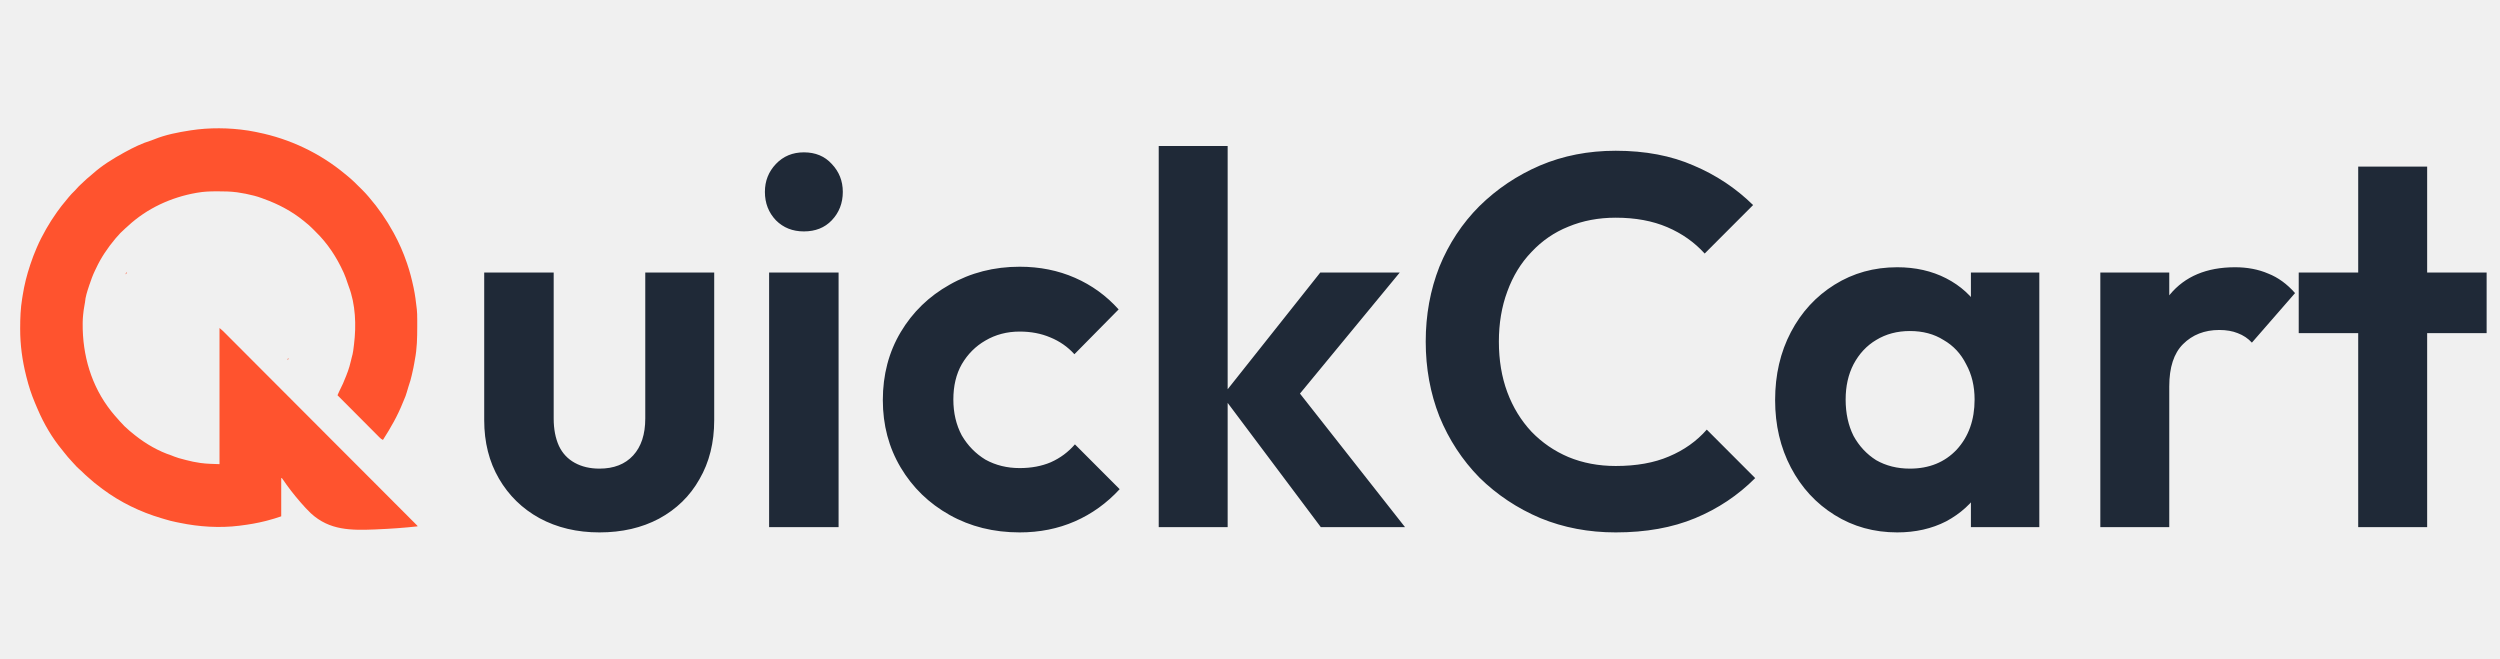
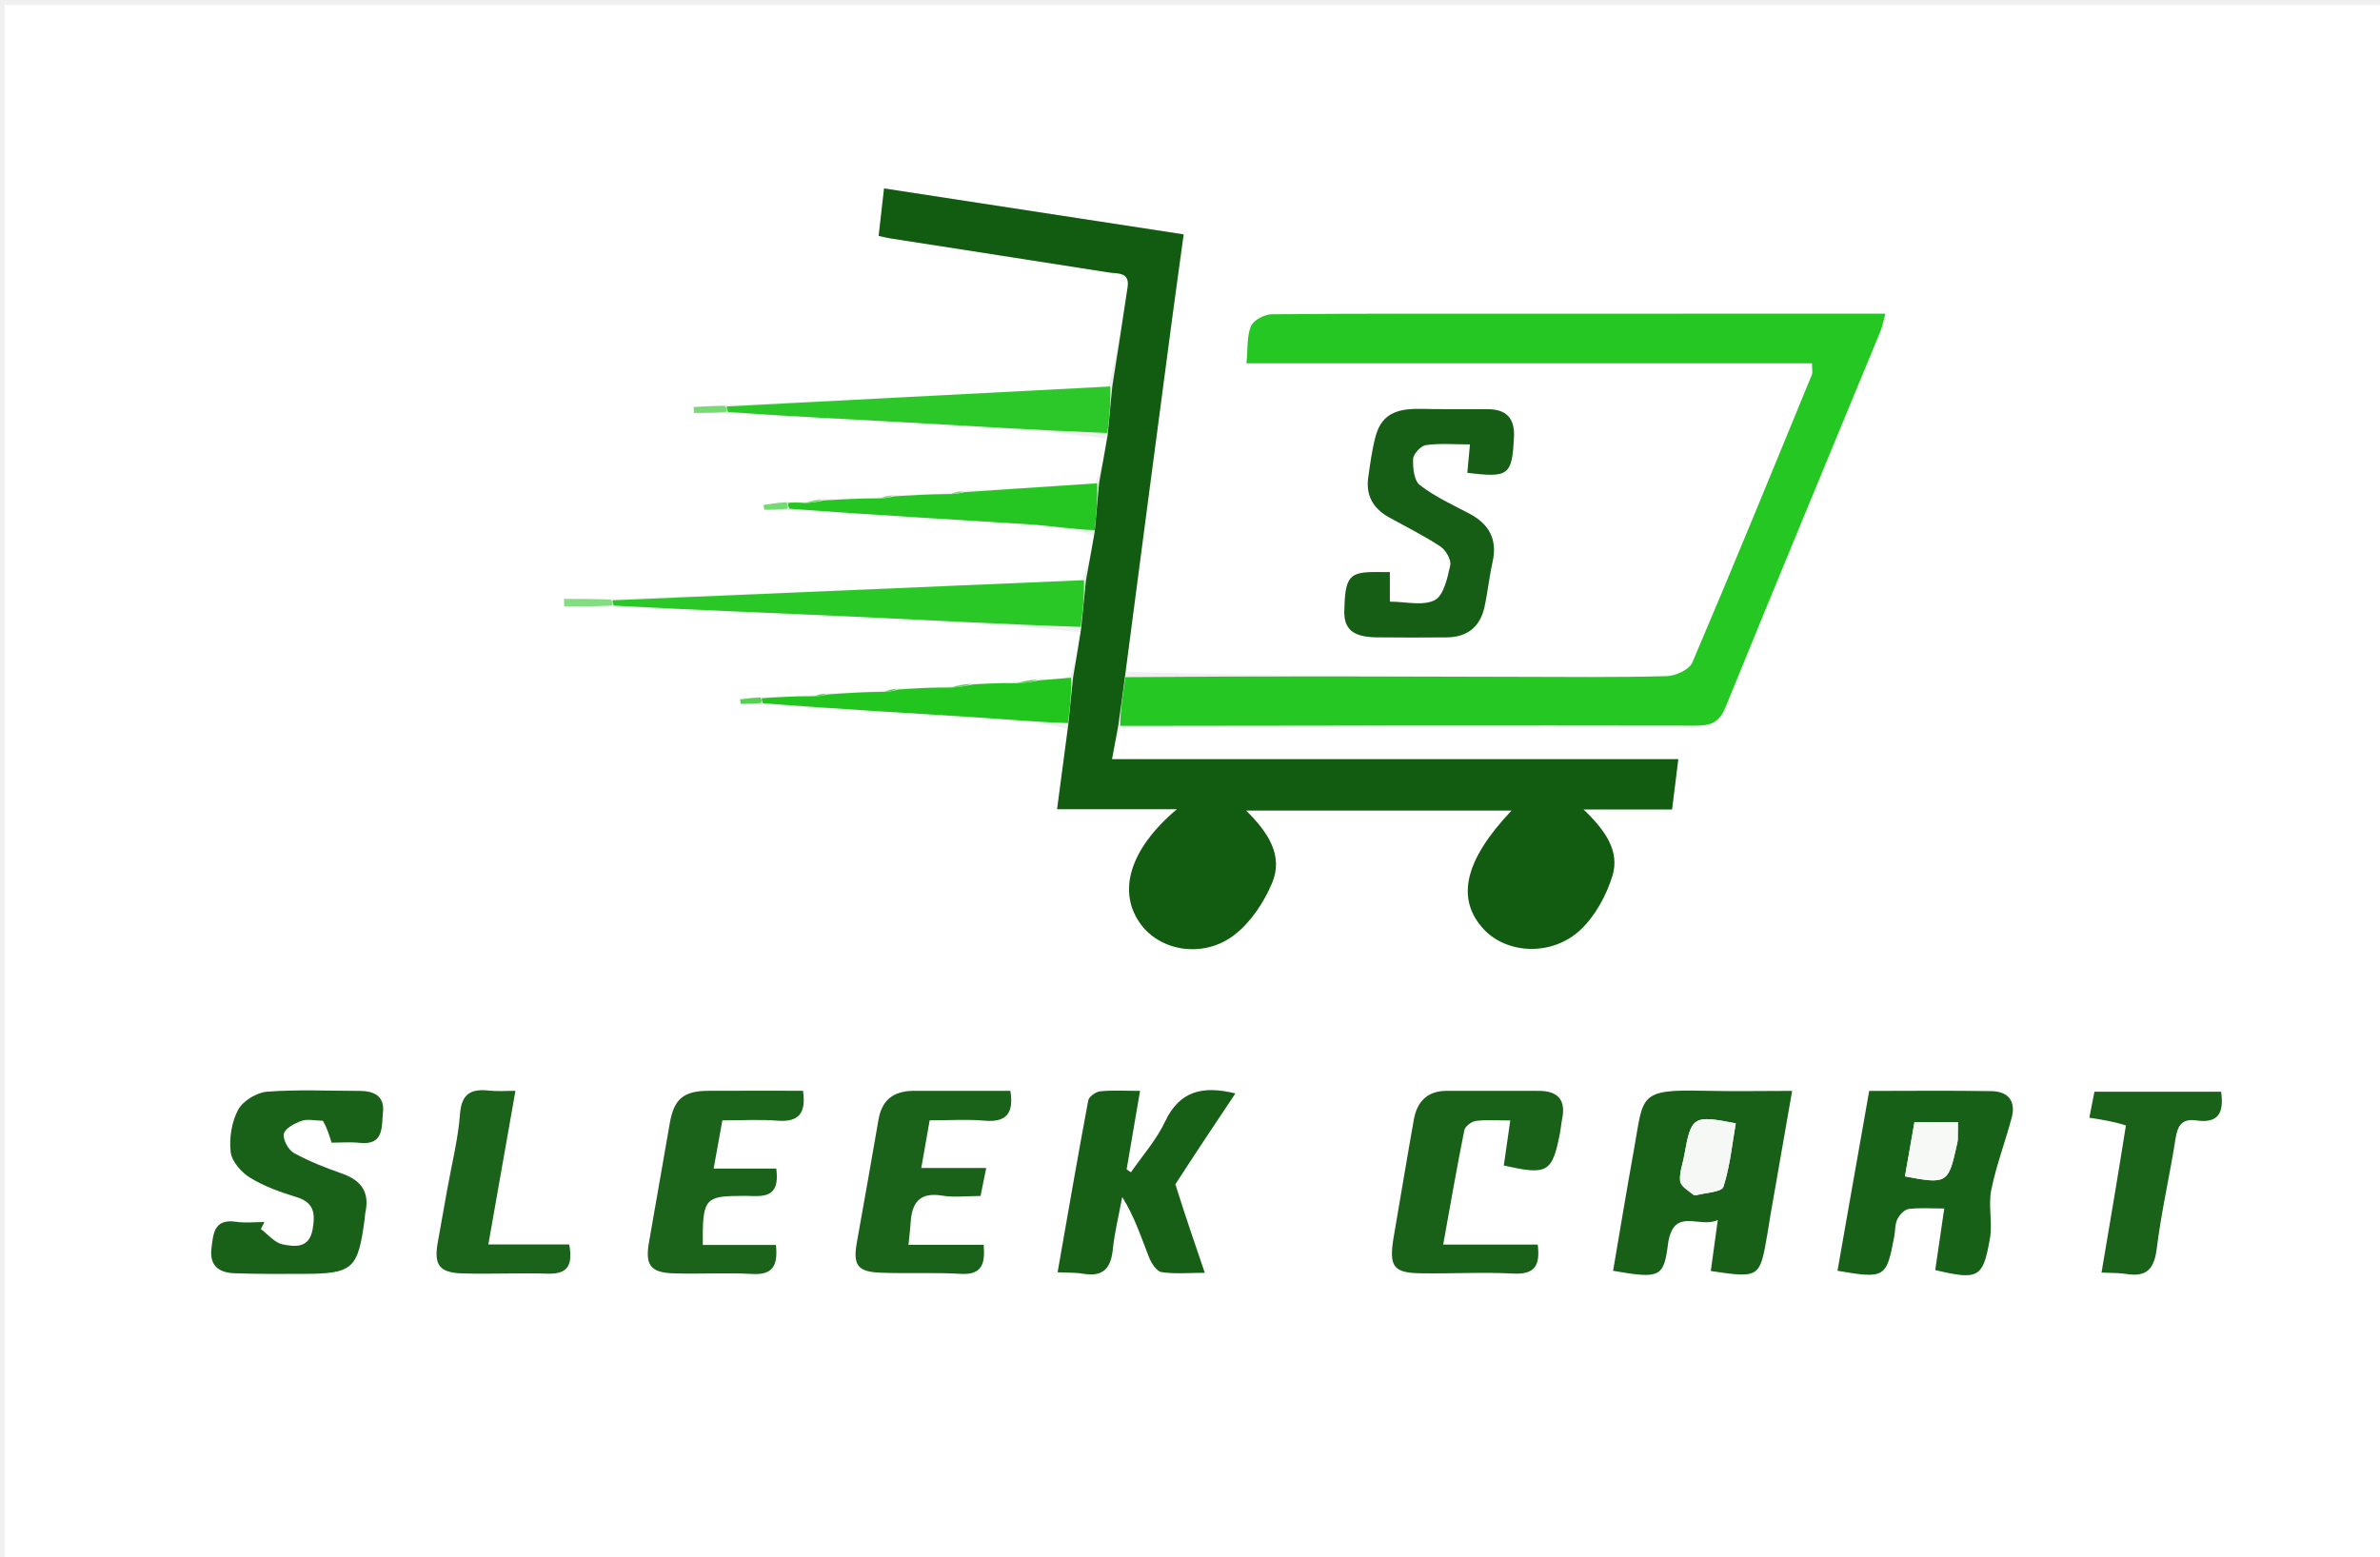
- <svg xmlns="http://www.w3.org/2000/svg" width="129" height="34" viewBox="0 0 129 34" fill="none">
-   <path d="M30.933 27.472C29.774 27.472 28.742 27.227 27.837 26.737C26.95 26.248 26.253 25.568 25.746 24.697C25.239 23.827 24.985 22.821 24.985 21.678V14.062H28.57V21.597C28.57 22.141 28.661 22.612 28.842 23.011C29.023 23.392 29.294 23.682 29.656 23.881C30.019 24.081 30.444 24.181 30.933 24.181C31.675 24.181 32.255 23.954 32.671 23.501C33.087 23.047 33.296 22.413 33.296 21.597V14.062H36.853V21.678C36.853 22.839 36.6 23.854 36.093 24.725C35.604 25.595 34.907 26.275 34.002 26.765C33.115 27.236 32.092 27.472 30.933 27.472ZM39.686 27.2V14.062H43.271V27.2H39.686ZM41.479 11.941C40.9 11.941 40.42 11.75 40.039 11.369C39.659 10.97 39.469 10.481 39.469 9.901C39.469 9.338 39.659 8.858 40.039 8.459C40.42 8.06 40.9 7.861 41.479 7.861C42.076 7.861 42.556 8.06 42.918 8.459C43.298 8.858 43.489 9.338 43.489 9.901C43.489 10.481 43.298 10.97 42.918 11.369C42.556 11.75 42.076 11.941 41.479 11.941ZM52.615 27.472C51.275 27.472 50.071 27.173 49.003 26.574C47.935 25.976 47.093 25.16 46.477 24.126C45.862 23.093 45.554 21.932 45.554 20.645C45.554 19.339 45.862 18.169 46.477 17.136C47.093 16.102 47.935 15.286 49.003 14.688C50.089 14.071 51.293 13.763 52.615 13.763C53.647 13.763 54.597 13.953 55.466 14.334C56.336 14.715 57.087 15.259 57.721 15.966L55.439 18.278C55.095 17.897 54.679 17.607 54.19 17.408C53.719 17.208 53.194 17.109 52.615 17.109C51.963 17.109 51.375 17.263 50.85 17.571C50.343 17.861 49.935 18.269 49.627 18.795C49.338 19.303 49.193 19.91 49.193 20.617C49.193 21.306 49.338 21.923 49.627 22.467C49.935 22.993 50.343 23.41 50.85 23.718C51.375 24.008 51.963 24.153 52.615 24.153C53.212 24.153 53.746 24.054 54.217 23.854C54.706 23.637 55.122 23.328 55.466 22.929L57.775 25.241C57.105 25.967 56.336 26.52 55.466 26.901C54.597 27.281 53.647 27.472 52.615 27.472ZM68.154 27.2L63.076 20.427L68.127 14.062H72.228L66.308 21.243L66.443 19.502L72.499 27.2H68.154ZM59.79 27.2V7.534H63.347V27.2H59.79ZM83.371 27.472C81.977 27.472 80.683 27.227 79.488 26.737C78.293 26.23 77.243 25.532 76.338 24.643C75.45 23.736 74.762 22.685 74.273 21.488C73.803 20.291 73.567 19.003 73.567 17.625C73.567 16.247 73.803 14.96 74.273 13.763C74.762 12.566 75.45 11.524 76.338 10.635C77.243 9.746 78.284 9.048 79.461 8.541C80.656 8.033 81.959 7.779 83.371 7.779C84.892 7.779 86.232 8.033 87.391 8.541C88.549 9.03 89.572 9.71 90.46 10.581L87.961 13.083C87.436 12.503 86.793 12.049 86.033 11.723C85.272 11.397 84.385 11.233 83.371 11.233C82.484 11.233 81.669 11.387 80.927 11.696C80.203 11.986 79.569 12.421 79.026 13.001C78.483 13.563 78.067 14.243 77.777 15.041C77.487 15.821 77.342 16.682 77.342 17.625C77.342 18.586 77.487 19.457 77.777 20.237C78.067 21.016 78.483 21.696 79.026 22.277C79.569 22.839 80.203 23.274 80.927 23.582C81.669 23.89 82.484 24.045 83.371 24.045C84.44 24.045 85.354 23.881 86.114 23.555C86.893 23.229 87.545 22.766 88.07 22.168L90.568 24.67C89.681 25.559 88.649 26.248 87.472 26.737C86.295 27.227 84.928 27.472 83.371 27.472ZM97.897 27.472C96.702 27.472 95.625 27.173 94.665 26.574C93.705 25.976 92.954 25.16 92.411 24.126C91.868 23.093 91.596 21.932 91.596 20.645C91.596 19.339 91.868 18.169 92.411 17.136C92.954 16.102 93.705 15.286 94.665 14.688C95.625 14.089 96.702 13.79 97.897 13.79C98.838 13.79 99.68 13.981 100.422 14.361C101.165 14.742 101.753 15.277 102.188 15.966C102.64 16.637 102.885 17.399 102.921 18.251V22.984C102.885 23.854 102.64 24.625 102.188 25.296C101.753 25.967 101.165 26.502 100.422 26.901C99.68 27.281 98.838 27.472 97.897 27.472ZM98.549 24.181C99.544 24.181 100.35 23.854 100.966 23.201C101.581 22.53 101.889 21.669 101.889 20.617C101.889 19.928 101.744 19.321 101.454 18.795C101.183 18.251 100.794 17.834 100.287 17.544C99.798 17.235 99.219 17.081 98.549 17.081C97.897 17.081 97.317 17.235 96.81 17.544C96.322 17.834 95.932 18.251 95.643 18.795C95.371 19.321 95.235 19.928 95.235 20.617C95.235 21.325 95.371 21.95 95.643 22.494C95.932 23.02 96.322 23.437 96.81 23.745C97.317 24.035 97.897 24.181 98.549 24.181ZM101.699 27.2V23.664L102.269 20.454L101.699 17.299V14.062H105.229V27.2H101.699ZM108.377 27.2V14.062H111.934V27.2H108.377ZM111.934 19.937L110.549 19.013C110.712 17.399 111.183 16.129 111.962 15.205C112.74 14.262 113.863 13.79 115.329 13.79C115.963 13.79 116.533 13.899 117.04 14.117C117.547 14.316 118.009 14.652 118.425 15.123L116.198 17.68C115.999 17.462 115.755 17.299 115.465 17.19C115.194 17.081 114.877 17.027 114.515 17.027C113.754 17.027 113.129 17.272 112.641 17.761C112.17 18.233 111.934 18.958 111.934 19.937ZM121.683 27.2V8.595H125.241V27.2H121.683ZM118.614 17.19V14.062H128.31V17.19H118.614Z" fill="#1F2937" />
-   <mask id="mask0_3277_1003" style="mask-type:luminance" maskUnits="userSpaceOnUse" x="0" y="5" width="23" height="24">
-     <path d="M22.632 5.667H0V28.334H22.632V5.667Z" fill="white" />
-   </mask>
-   <g mask="url(#mask0_3277_1003)">
-     <path d="M12.769 6.732C12.791 6.735 12.814 6.739 12.837 6.742C12.953 6.76 13.067 6.781 13.181 6.805C13.225 6.815 13.269 6.824 13.313 6.833C14.947 7.163 16.503 7.897 17.787 8.964C17.819 8.991 17.852 9.018 17.886 9.044C18.155 9.259 18.399 9.504 18.643 9.748C18.662 9.766 18.68 9.785 18.7 9.805C18.807 9.912 18.909 10.021 19.007 10.137C19.022 10.154 19.022 10.154 19.037 10.172C19.521 10.733 19.942 11.339 20.297 11.99C20.309 12.011 20.32 12.031 20.332 12.053C20.591 12.53 20.811 13.027 20.986 13.542C20.993 13.563 21.001 13.585 21.009 13.607C21.142 13.996 21.244 14.389 21.33 14.791C21.334 14.812 21.339 14.832 21.343 14.853C21.418 15.202 21.462 15.557 21.502 15.912C21.504 15.927 21.506 15.943 21.508 15.959C21.526 16.117 21.527 16.274 21.528 16.434C21.528 16.463 21.528 16.493 21.529 16.523C21.529 16.617 21.529 16.712 21.529 16.806C21.529 16.822 21.529 16.838 21.529 16.855C21.53 17.424 21.519 17.984 21.41 18.545C21.397 18.615 21.385 18.684 21.374 18.754C21.349 18.909 21.314 19.061 21.28 19.213C21.268 19.263 21.257 19.312 21.246 19.362C21.205 19.545 21.156 19.721 21.093 19.898C21.079 19.945 21.064 19.991 21.05 20.037C21.043 20.06 21.036 20.084 21.029 20.108C21.014 20.155 21 20.204 20.986 20.252C20.95 20.373 20.912 20.489 20.858 20.603C20.836 20.652 20.816 20.701 20.796 20.751C20.523 21.442 20.16 22.077 19.76 22.7C19.684 22.667 19.636 22.624 19.578 22.566C19.558 22.547 19.539 22.527 19.52 22.508C19.499 22.487 19.478 22.465 19.457 22.444C19.434 22.422 19.412 22.399 19.39 22.377C19.329 22.317 19.269 22.256 19.209 22.195C19.146 22.132 19.083 22.069 19.02 22.006C18.9 21.886 18.781 21.766 18.662 21.646C18.526 21.509 18.39 21.373 18.254 21.236C17.974 20.956 17.695 20.675 17.415 20.394C17.443 20.323 17.473 20.255 17.508 20.187C17.643 19.924 17.763 19.659 17.867 19.381C17.872 19.367 17.877 19.353 17.883 19.339C17.893 19.311 17.904 19.283 17.914 19.255C17.927 19.222 17.939 19.189 17.952 19.156C18.012 18.996 18.055 18.833 18.095 18.666C18.102 18.64 18.108 18.614 18.115 18.587C18.127 18.536 18.14 18.485 18.152 18.434C18.164 18.384 18.177 18.334 18.191 18.285C18.222 18.16 18.234 18.032 18.25 17.905C18.255 17.86 18.261 17.815 18.267 17.77C18.388 16.792 18.35 15.698 17.991 14.769C17.968 14.709 17.948 14.648 17.928 14.587C17.872 14.414 17.813 14.246 17.738 14.08C17.73 14.064 17.723 14.048 17.716 14.032C17.369 13.269 16.899 12.554 16.297 11.968C16.244 11.916 16.192 11.863 16.14 11.81C16.013 11.68 15.88 11.564 15.737 11.451C15.715 11.433 15.694 11.416 15.671 11.397C15.06 10.899 14.363 10.532 13.624 10.266C13.584 10.252 13.544 10.237 13.504 10.222C13.382 10.176 13.26 10.137 13.134 10.104C13.117 10.1 13.1 10.095 13.082 10.091C12.812 10.022 12.543 9.966 12.267 9.928C12.249 9.925 12.23 9.923 12.211 9.92C11.89 9.878 11.569 9.873 11.245 9.873C11.223 9.873 11.2 9.873 11.177 9.873C10.843 9.873 10.517 9.883 10.187 9.943C10.169 9.946 10.151 9.949 10.132 9.952C8.828 10.18 7.579 10.755 6.604 11.661C6.56 11.703 6.514 11.743 6.467 11.783C6.289 11.938 6.122 12.11 5.971 12.292C5.961 12.303 5.952 12.315 5.942 12.327C5.555 12.79 5.212 13.295 4.958 13.844C4.938 13.888 4.916 13.932 4.894 13.976C4.78 14.213 4.693 14.459 4.609 14.709C4.604 14.726 4.598 14.742 4.593 14.758C4.5 15.034 4.407 15.319 4.384 15.61C4.379 15.658 4.369 15.704 4.359 15.752C4.327 15.904 4.31 16.059 4.293 16.214C4.291 16.23 4.29 16.246 4.288 16.262C4.275 16.386 4.268 16.508 4.267 16.632C4.266 16.651 4.266 16.669 4.266 16.689C4.251 18.324 4.709 19.918 5.734 21.213C5.752 21.235 5.769 21.257 5.787 21.279C5.88 21.395 5.977 21.506 6.076 21.615C6.116 21.66 6.155 21.705 6.194 21.75C6.343 21.921 6.507 22.08 6.681 22.226C6.699 22.241 6.716 22.255 6.734 22.27C6.795 22.321 6.856 22.37 6.918 22.42C6.938 22.436 6.959 22.453 6.98 22.47C7.535 22.91 8.18 23.282 8.853 23.503C8.9 23.52 8.945 23.539 8.99 23.558C9.141 23.62 9.298 23.659 9.456 23.7C9.509 23.714 9.562 23.728 9.615 23.742C9.847 23.804 10.079 23.851 10.316 23.885C10.331 23.887 10.345 23.889 10.36 23.891C10.682 23.937 11 23.938 11.327 23.95C11.327 21.631 11.327 19.313 11.327 16.925C11.497 17.07 11.497 17.07 11.561 17.135C11.576 17.149 11.591 17.164 11.606 17.179C11.63 17.203 11.63 17.203 11.654 17.227C11.671 17.244 11.688 17.262 11.706 17.279C11.763 17.337 11.821 17.395 11.878 17.452C11.92 17.494 11.962 17.536 12.003 17.577C12.094 17.668 12.184 17.759 12.275 17.849C12.409 17.984 12.544 18.119 12.679 18.254C12.919 18.495 13.16 18.736 13.4 18.977C13.611 19.187 13.821 19.398 14.031 19.609C14.052 19.63 14.052 19.63 14.073 19.651C14.13 19.708 14.187 19.764 14.243 19.821C14.774 20.353 15.305 20.885 15.836 21.417C16.308 21.89 16.78 22.363 17.252 22.836C17.783 23.367 18.313 23.898 18.843 24.429C18.899 24.485 18.956 24.542 19.012 24.599C19.026 24.613 19.04 24.627 19.055 24.641C19.265 24.852 19.475 25.062 19.686 25.273C19.924 25.512 20.163 25.752 20.402 25.991C20.536 26.125 20.67 26.259 20.804 26.393C20.893 26.483 20.982 26.572 21.072 26.662C21.122 26.713 21.173 26.764 21.224 26.815C21.279 26.869 21.334 26.924 21.389 26.979C21.404 26.995 21.421 27.011 21.437 27.028C21.452 27.042 21.466 27.057 21.481 27.072C21.5 27.09 21.5 27.09 21.519 27.11C21.545 27.139 21.545 27.139 21.545 27.16C20.845 27.237 20.145 27.287 19.441 27.315C19.415 27.316 19.39 27.317 19.363 27.319C18.113 27.369 17.003 27.372 16.042 26.487C15.854 26.309 15.681 26.119 15.511 25.923C15.492 25.901 15.492 25.901 15.473 25.878C15.154 25.51 14.858 25.127 14.585 24.724C14.557 24.68 14.557 24.68 14.511 24.661C14.511 25.315 14.511 25.969 14.511 26.643C14.271 26.724 14.036 26.8 13.792 26.861C13.763 26.869 13.734 26.876 13.705 26.884C13.281 26.991 12.858 27.064 12.424 27.117C12.398 27.121 12.372 27.124 12.345 27.128C11.34 27.253 10.271 27.185 9.281 26.979C9.223 26.967 9.164 26.956 9.106 26.944C8.899 26.904 8.699 26.852 8.498 26.789C8.438 26.77 8.379 26.753 8.319 26.736C7.247 26.42 6.201 25.914 5.304 25.243C5.276 25.221 5.247 25.2 5.218 25.179C4.983 25.005 4.757 24.823 4.542 24.625C4.494 24.581 4.446 24.539 4.397 24.496C4.323 24.432 4.254 24.364 4.186 24.294C4.144 24.253 4.102 24.216 4.058 24.179C3.975 24.107 3.904 24.029 3.832 23.947C3.792 23.902 3.752 23.858 3.711 23.815C3.572 23.668 3.442 23.518 3.319 23.358C3.281 23.307 3.241 23.258 3.201 23.209C2.691 22.595 2.262 21.862 1.949 21.127C1.94 21.106 1.93 21.084 1.921 21.063C1.891 20.991 1.86 20.92 1.83 20.848C1.82 20.824 1.81 20.8 1.799 20.775C1.618 20.346 1.48 19.919 1.368 19.468C1.362 19.446 1.357 19.424 1.351 19.402C1.15 18.603 1.04 17.803 1.041 16.979C1.041 16.959 1.041 16.938 1.041 16.918C1.042 16.412 1.06 15.908 1.143 15.408C1.154 15.346 1.163 15.284 1.173 15.223C1.257 14.693 1.386 14.184 1.556 13.676C1.562 13.659 1.567 13.643 1.573 13.625C1.666 13.348 1.766 13.076 1.884 12.809C1.892 12.79 1.9 12.771 1.909 12.751C2.041 12.444 2.192 12.151 2.357 11.861C2.369 11.841 2.38 11.821 2.391 11.8C2.553 11.517 2.727 11.243 2.917 10.977C2.935 10.951 2.935 10.951 2.954 10.924C3.096 10.727 3.241 10.534 3.401 10.35C3.451 10.292 3.498 10.232 3.546 10.172C3.641 10.054 3.746 9.949 3.854 9.844C3.931 9.768 4.002 9.691 4.071 9.609C4.106 9.57 4.143 9.536 4.183 9.502C4.243 9.451 4.299 9.399 4.354 9.342C4.438 9.257 4.529 9.182 4.622 9.107C4.674 9.064 4.725 9.02 4.775 8.975C5.259 8.54 5.833 8.186 6.401 7.874C6.422 7.863 6.443 7.852 6.464 7.84C6.888 7.609 7.33 7.391 7.794 7.251C7.853 7.231 7.909 7.21 7.966 7.186C8.547 6.95 9.182 6.828 9.8 6.732C9.823 6.729 9.823 6.729 9.845 6.725C10.797 6.578 11.817 6.588 12.769 6.732Z" fill="#FF532E" />
-     <path d="M14.864 18.476C14.872 18.491 14.88 18.507 14.888 18.523C14.869 18.542 14.849 18.562 14.829 18.582C14.841 18.547 14.852 18.512 14.864 18.476Z" fill="#FF532E" />
-     <path d="M6.531 14.038C6.542 14.074 6.542 14.074 6.528 14.104C6.507 14.133 6.507 14.133 6.472 14.156C6.487 14.114 6.507 14.076 6.531 14.038Z" fill="#FF532E" />
-   </g>
+ <svg xmlns="http://www.w3.org/2000/svg" version="1.1" id="Layer_1" x="0px" y="0px" width="100%" viewBox="0 0 541 354" enable-background="new 0 0 541 354" xml:space="preserve">
+   <path fill="#FEFFFE" opacity="1" stroke="none" d=" M406,355   C270.704,355 135.909,355 1.056,355   C1.056,237.071 1.056,119.141 1.056,1.106   C181.212,1.106 361.425,1.106 541.819,1.106   C541.819,119 541.819,237 541.819,355   C496.808,355 451.654,355 406,355  M230.127,155.072   C227.13,155.26 224.132,155.448 220.418,155.357   C218.955,155.614 217.491,155.871 215.105,156.056   C211.451,156.297 207.797,156.538 203.543,156.483   C202.704,156.695 201.865,156.906 200.096,157.061   C196.11,157.339 192.125,157.618 187.542,157.614   C186.704,157.784 185.865,157.954 184.104,158.059   C180.458,158.292 176.812,158.526 172.463,158.453   C171.049,158.647 169.636,158.84 168.222,159.034   C168.276,159.37 168.33,159.706 168.383,160.042   C169.924,160.042 171.464,160.042 173.834,160.218   C189.686,161.165 205.539,162.072 221.387,163.078   C228.472,163.527 235.544,164.175 242.72,165.673   C241.935,171.581 241.151,177.489 240.287,183.995   C244.904,183.995 249.193,183.995 253.482,183.995   C257.796,183.995 262.111,183.995 267.526,183.995   C256.562,193.239 253.891,203.068 259.477,210.371   C264.063,216.365 273.705,217.887 280.602,212.565   C284.302,209.711 287.278,205.213 289.134,200.843   C291.809,194.546 288.244,189.211 283.235,184.294   C303.925,184.294 323.619,184.294 343.603,184.294   C332.908,195.593 330.903,204.347 337.214,211.23   C342.489,216.984 352.881,217.5 359.348,211.342   C362.638,208.209 365.119,203.625 366.495,199.236   C368.269,193.58 364.936,188.823 359.954,184.058   C367.395,184.058 373.603,184.058 380.081,184.058   C380.567,180.133 380.986,176.76 381.5,172.615   C338.305,172.615 295.794,172.615 252.771,172.615   C253.338,169.585 253.761,167.329 255.089,165.024   C298.574,164.99 342.06,164.92 385.546,164.993   C388.984,164.999 390.852,164.178 392.247,160.751   C403.85,132.246 415.68,103.833 427.417,75.382   C427.879,74.261 428.084,73.033 428.555,71.322   C426.452,71.322 424.982,71.322 423.511,71.322   C397.519,71.329 371.528,71.337 345.537,71.342   C326.709,71.345 307.881,71.275 289.055,71.463   C287.417,71.479 284.923,72.815 284.362,74.172   C283.403,76.491 283.66,79.313 283.34,82.613   C326.385,82.613 369.099,82.613 411.888,82.613   C411.888,83.929 412.087,84.657 411.86,85.21   C402.883,107.057 393.952,128.925 384.686,150.65   C383.999,152.262 380.891,153.69 378.87,153.744   C367.548,154.044 356.214,153.923 344.885,153.896   C315.231,153.824 285.576,153.725 255.826,152.701   C259.356,126.001 262.88,99.301 266.42,72.602   C267.261,66.259 268.154,59.922 269.063,53.292   C246.02,49.756 223.739,46.338 200.949,42.841   C200.494,46.853 200.112,50.221 199.724,53.642   C200.993,53.916 201.621,54.085 202.26,54.185   C218.842,56.772 235.426,59.338 252.004,61.95   C253.982,62.262 256.829,61.781 256.321,65.259   C255.218,72.808 254.004,80.34 251.923,87.882   C223.009,89.396 194.095,90.909 164.348,92.157   C162.12,92.288 159.892,92.419 157.664,92.55   C157.696,92.996 157.728,93.442 157.76,93.888   C160.194,93.888 162.628,93.888 165.887,93.993   C179.345,94.677 192.807,95.304 206.261,96.059   C221.369,96.907 236.47,97.87 251.688,99.688   C251.069,103.085 250.451,106.482 248.935,109.901   C239.031,110.568 229.127,111.236 218.613,111.573   C217.748,111.764 216.884,111.956 215.092,112.122   C211.136,112.366 207.181,112.611 202.615,112.514   C201.749,112.718 200.883,112.922 199.09,113.096   C195.135,113.322 191.18,113.548 186.558,113.41   C185.379,113.659 184.2,113.907 182.246,114.129   C181.215,114.198 180.184,114.268 178.366,114.093   C176.763,114.337 175.159,114.582 173.556,114.826   C173.623,115.185 173.69,115.544 173.757,115.903   C175.523,115.903 177.288,115.903 179.916,116   C197.954,117.064 215.996,118.066 234.028,119.234   C238.95,119.553 243.841,120.37 248.742,121.75   C248.113,125.139 247.483,128.528 245.939,131.925   C210.374,133.45 174.808,134.974 138.35,136.187   C134.971,136.187 131.592,136.187 128.213,136.187   C128.231,136.758 128.249,137.329 128.266,137.9   C131.866,137.9 135.467,137.9 139.929,137.984   C157.691,138.707 175.457,139.356 193.215,140.175   C210.635,140.978 228.048,141.956 245.66,143.747   C245.08,147.195 244.499,150.642 243.051,154.099   C240.747,154.301 238.442,154.503 235.439,154.375   C233.97,154.636 232.502,154.896 230.127,155.072  M419.77,277.025   C419.074,281.005 418.379,284.985 417.686,288.948   C428.492,290.788 428.821,290.573 430.589,281.112   C430.833,279.805 430.731,278.349 431.293,277.21   C431.781,276.22 432.91,275.021 433.882,274.896   C436.404,274.571 438.995,274.787 441.956,274.787   C441.182,280.074 440.541,284.449 439.906,288.783   C449.71,291.109 450.765,290.628 452.337,281.543   C452.953,277.984 451.917,274.124 452.627,270.602   C453.749,265.03 455.805,259.653 457.278,254.144   C458.271,250.427 456.499,248.178 452.773,248.111   C443.639,247.948 434.501,248.058 424.891,248.058   C423.212,257.595 421.577,266.884 419.77,277.025  M379.301,282.034   C380.644,274.364 386.272,279.393 390.475,277.399   C389.843,282.018 389.363,285.521 388.887,288.998   C399.926,290.637 400.019,290.576 401.713,280.759   C401.967,279.285 402.177,277.802 402.434,276.329   C404.046,267.064 405.667,257.8 407.37,248.048   C400.253,248.048 393.792,248.185 387.338,248.021   C372.328,247.638 373.621,249.175 371.453,261.187   C369.784,270.433 368.261,279.705 366.676,288.952   C377.499,290.833 378.216,290.456 379.301,282.034  M325.603,93.026   C320.23,92.92 314.528,92.298 312.677,99.27   C311.871,102.303 311.455,105.451 311.014,108.568   C310.434,112.667 312.161,115.651 315.743,117.632   C319.667,119.803 323.705,121.804 327.434,124.27   C328.652,125.076 329.932,127.301 329.66,128.543   C329.034,131.406 328.167,135.419 326.119,136.469   C323.44,137.841 319.526,136.805 315.93,136.805   C315.93,134.021 315.93,132.133 315.93,130.079   C314.75,130.079 313.926,130.088 313.102,130.077   C306.65,129.995 305.751,131.054 305.575,138.951   C305.484,143.072 307.6,144.851 312.888,144.915   C318.212,144.98 323.536,144.967 328.86,144.924   C333.456,144.887 336.409,142.587 337.413,138.113   C338.175,134.716 338.504,131.221 339.268,127.824   C340.432,122.648 338.512,119.15 333.938,116.753   C330.114,114.748 326.123,112.904 322.738,110.297   C321.423,109.284 321.116,106.352 321.219,104.339   C321.278,103.195 322.988,101.355 324.142,101.197   C327.326,100.762 330.607,101.047 334.14,101.047   C333.889,103.738 333.713,105.627 333.538,107.502   C342.968,108.674 343.67,108.069 344.138,99.551   C344.383,95.102 342.44,93.023 338.05,93.042   C334.223,93.059 330.397,93.032 325.603,93.026  M73.837,254.894   C74.322,256.445 74.807,257.996 75.377,259.818   C77.436,259.818 79.603,259.626 81.723,259.855   C87.379,260.465 86.701,256.172 87.048,252.934   C87.454,249.154 84.958,248.057 81.696,248.053   C74.7,248.044 67.677,247.701 60.722,248.232   C58.368,248.411 55.239,250.299 54.15,252.316   C52.657,255.082 52.075,258.795 52.438,261.948   C52.683,264.076 54.848,266.562 56.834,267.779   C60.053,269.752 63.749,271.075 67.392,272.19   C71.422,273.423 71.683,275.919 71.075,279.467   C70.304,283.96 66.991,283.488 64.228,282.941   C62.425,282.584 60.928,280.676 59.294,279.463   C59.564,278.93 59.833,278.397 60.103,277.865   C57.958,277.865 55.775,278.125 53.677,277.813   C48.657,277.065 48.48,280.47 48.066,283.876   C47.579,287.889 49.875,289.387 53.316,289.512   C58.473,289.699 63.64,289.659 68.803,289.65   C80.263,289.63 81.374,288.625 82.894,277.131   C82.959,276.636 82.961,276.129 83.065,275.642   C84.041,271.082 82.121,268.395 77.818,266.876   C74.06,265.549 70.295,264.098 66.823,262.178   C65.548,261.474 64.242,259.08 64.523,257.802   C64.796,256.56 66.963,255.432 68.522,254.867   C69.844,254.388 71.483,254.784 73.837,254.894  M267.24,268.932   C271.732,262.213 276.224,255.495 280.819,248.622   C273.494,246.836 268.172,247.945 264.829,255.045   C262.883,259.179 259.708,262.735 257.085,266.551   C256.753,266.339 256.421,266.128 256.089,265.916   C257.079,260.12 258.07,254.323 259.143,248.045   C255.677,248.045 252.857,247.859 250.085,248.144   C249.086,248.246 247.532,249.356 247.371,250.219   C244.964,263.07 242.749,275.956 240.406,289.298   C242.682,289.41 244.506,289.321 246.264,289.621   C250.692,290.378 252.505,288.441 252.947,284.147   C253.361,280.123 254.357,276.16 255.097,272.17   C257.883,276.622 259.381,281.282 261.165,285.831   C261.696,287.184 262.895,289.065 264.019,289.243   C267.027,289.72 270.16,289.406 273.858,289.406   C271.473,282.432 269.289,276.049 267.24,268.932  M316.682,281.894   C315.713,288.019 316.746,289.414 322.942,289.521   C329.925,289.642 336.929,289.201 343.893,289.579   C348.695,289.839 350.164,287.982 349.537,282.989   C342.561,282.989 335.665,282.989 328.05,282.989   C329.705,273.841 331.165,265.388 332.856,256.981   C333.033,256.103 334.51,254.995 335.495,254.87   C337.906,254.564 340.382,254.77 343.304,254.77   C342.753,258.616 342.292,261.827 341.837,265.003   C351.738,267.26 352.824,266.625 354.562,257.819   C354.787,256.679 354.871,255.511 355.1,254.372   C355.964,250.061 354.085,248.052 349.825,248.045   C342.839,248.032 335.853,248.043 328.867,248.038   C324.466,248.034 322.115,250.48 321.386,254.568   C319.813,263.389 318.361,272.231 316.682,281.894  M168.473,271.931   C172.235,271.684 177.464,273.564 176.459,265.709   C171.958,265.709 167.415,265.709 162.213,265.709   C162.96,261.589 163.56,258.276 164.199,254.75   C168.739,254.75 172.743,254.5 176.703,254.813   C181.666,255.205 183.258,253.038 182.528,248.02   C175.284,248.02 168.146,247.991 161.009,248.03   C155.332,248.061 153.206,249.903 152.245,255.429   C150.679,264.441 149.107,273.453 147.527,282.462   C146.627,287.601 147.818,289.344 153.024,289.527   C159.013,289.738 165.029,289.335 171.007,289.671   C175.653,289.932 176.857,287.805 176.377,283.085   C170.823,283.085 165.271,283.085 159.75,283.085   C159.653,272.724 160.214,271.971 168.473,271.931  M206.995,248.038   C202.652,248.163 200.39,250.486 199.675,254.693   C198.088,264.02 196.399,273.329 194.752,282.645   C193.884,287.556 194.934,289.154 199.896,289.368   C206.037,289.633 212.209,289.28 218.34,289.645   C223.111,289.929 223.991,287.547 223.593,283.037   C217.959,283.037 212.4,283.037 206.499,283.037   C206.71,280.936 206.908,279.481 206.994,278.019   C207.26,273.49 209.03,271.009 214.145,271.857   C216.881,272.31 219.754,271.937 222.887,271.937   C223.314,269.834 223.68,268.032 224.178,265.577   C218.926,265.577 214.512,265.577 209.416,265.577   C210.106,261.645 210.687,258.334 211.318,254.742   C215.789,254.742 219.786,254.464 223.728,254.812   C228.629,255.245 230.506,253.308 229.669,248.035   C222.456,248.035 215.175,248.035 206.995,248.038  M101.572,270.816   C100.881,274.738 100.192,278.661 99.499,282.583   C98.61,287.611 99.863,289.387 105.106,289.545   C111.583,289.74 118.076,289.403 124.553,289.599   C129.211,289.74 130.193,287.516 129.393,282.96   C123.36,282.96 117.469,282.96 111.003,282.96   C113.096,271.091 115.07,259.889 117.161,248.032   C114.904,248.032 113.101,248.198 111.339,247.998   C107.269,247.536 104.93,248.469 104.569,253.293   C104.149,258.893 102.752,264.42 101.572,270.816  M483.305,256.352   C481.458,267.234 479.611,278.116 477.704,289.35   C480.059,289.472 481.721,289.41 483.331,289.671   C487.939,290.416 489.676,288.565 490.249,283.893   C491.28,275.496 493.235,267.217 494.529,258.846   C494.999,255.802 496.092,254.298 499.291,254.765   C504.489,255.523 505.53,252.728 504.875,248.233   C495.247,248.233 485.817,248.233 476.093,248.233   C475.695,250.264 475.327,252.137 474.933,254.143   C478.058,254.633 480.62,255.035 483.305,256.352  z" />
+   <path fill="#115C10" opacity="1" stroke="none" d=" M243.918,154.09   C244.499,150.642 245.08,147.195 245.744,142.981   C246.169,138.782 246.511,135.349 246.853,131.917   C247.483,128.528 248.113,125.139 248.833,120.945   C249.227,116.719 249.53,113.299 249.832,109.879   C250.451,106.482 251.069,103.085 251.786,98.908   C252.201,94.711 252.518,91.295 252.835,87.879   C254.004,80.34 255.218,72.808 256.321,65.259   C256.829,61.781 253.982,62.262 252.004,61.95   C235.426,59.338 218.842,56.772 202.26,54.185   C201.621,54.085 200.993,53.916 199.724,53.642   C200.112,50.221 200.494,46.853 200.949,42.841   C223.739,46.338 246.02,49.756 269.063,53.292   C268.154,59.922 267.261,66.259 266.42,72.602   C262.88,99.301 259.356,126.001 255.764,153.508   C255.196,157.901 254.69,161.487 254.183,165.073   C253.761,167.329 253.338,169.585 252.771,172.615   C295.794,172.615 338.305,172.615 381.5,172.615   C380.986,176.76 380.567,180.133 380.081,184.058   C373.603,184.058 367.395,184.058 359.954,184.058   C364.936,188.823 368.269,193.58 366.495,199.236   C365.119,203.625 362.638,208.209 359.348,211.342   C352.881,217.5 342.489,216.984 337.214,211.23   C330.903,204.347 332.908,195.593 343.603,184.294   C323.619,184.294 303.925,184.294 283.235,184.294   C288.244,189.211 291.809,194.546 289.134,200.843   C287.278,205.213 284.302,209.711 280.602,212.565   C273.705,217.887 264.063,216.365 259.477,210.371   C253.891,203.068 256.562,193.239 267.526,183.995   C262.111,183.995 257.796,183.995 253.482,183.995   C249.193,183.995 244.904,183.995 240.287,183.995   C241.151,177.489 241.935,171.581 242.814,164.876   C243.245,160.75 243.581,157.42 243.918,154.09  z" />
+   <path fill="#25C723" opacity="1" stroke="none" d=" M254.636,165.048   C254.69,161.487 255.196,157.901 255.812,153.976   C285.576,153.725 315.231,153.824 344.885,153.896   C356.214,153.923 367.548,154.044 378.87,153.744   C380.891,153.69 383.999,152.262 384.686,150.65   C393.952,128.925 402.883,107.057 411.86,85.21   C412.087,84.657 411.888,83.929 411.888,82.613   C369.099,82.613 326.385,82.613 283.34,82.613   C283.66,79.313 283.403,76.491 284.362,74.172   C284.923,72.815 287.417,71.479 289.055,71.463   C307.881,71.275 326.709,71.345 345.537,71.342   C371.528,71.337 397.519,71.329 423.511,71.322   C424.982,71.322 426.452,71.322 428.555,71.322   C428.084,73.033 427.879,74.261 427.417,75.382   C415.68,103.833 403.85,132.246 392.247,160.751   C390.852,164.178 388.984,164.999 385.546,164.993   C342.06,164.92 298.574,164.99 254.636,165.048  z" />
+   <path fill="#176017" opacity="1" stroke="none" d=" M419.856,276.599   C421.577,266.884 423.212,257.595 424.891,248.058   C434.501,248.058 443.639,247.948 452.773,248.111   C456.499,248.178 458.271,250.427 457.278,254.144   C455.805,259.653 453.749,265.03 452.627,270.602   C451.917,274.124 452.953,277.984 452.337,281.543   C450.765,290.628 449.71,291.109 439.906,288.783   C440.541,284.449 441.182,280.074 441.956,274.787   C438.995,274.787 436.404,274.571 433.882,274.896   C432.91,275.021 431.781,276.22 431.293,277.21   C430.731,278.349 430.833,279.805 430.589,281.112   C428.821,290.573 428.492,290.788 417.686,288.948   C418.379,284.985 419.074,281.005 419.856,276.599  M445.054,259.101   C445.054,257.727 445.054,256.354 445.054,255.135   C441.369,255.135 438.31,255.135 435.177,255.135   C434.412,259.509 433.714,263.505 433.019,267.484   C442.411,269.295 442.867,269.023 444.679,260.957   C444.751,260.635 444.835,260.314 445.054,259.101  z" />
+   <path fill="#186017" opacity="1" stroke="none" d=" M379.206,282.452   C378.216,290.456 377.499,290.833 366.676,288.952   C368.261,279.705 369.784,270.433 371.453,261.187   C373.621,249.175 372.328,247.638 387.338,248.021   C393.792,248.185 400.253,248.048 407.37,248.048   C405.667,257.8 404.046,267.064 402.434,276.329   C402.177,277.802 401.967,279.285 401.713,280.759   C400.019,290.576 399.926,290.637 388.887,288.998   C389.363,285.521 389.843,282.018 390.475,277.399   C386.272,279.393 380.644,274.364 379.206,282.452  M385.525,271.819   C387.687,271.197 391.356,271.064 391.746,269.866   C393.252,265.229 393.713,260.254 394.56,255.419   C384.819,253.53 384.439,253.784 382.855,262.705   C382.508,264.662 381.71,266.658 381.913,268.55   C382.038,269.713 383.669,270.715 385.525,271.819  z" />
+   <path fill="#165E15" opacity="1" stroke="none" d=" M326.086,93.026   C330.397,93.032 334.223,93.059 338.05,93.042   C342.44,93.023 344.383,95.102 344.138,99.551   C343.67,108.069 342.968,108.674 333.538,107.502   C333.713,105.627 333.889,103.738 334.14,101.047   C330.607,101.047 327.326,100.762 324.142,101.197   C322.988,101.355 321.278,103.195 321.219,104.339   C321.116,106.352 321.423,109.284 322.738,110.297   C326.123,112.904 330.114,114.748 333.938,116.753   C338.512,119.15 340.432,122.648 339.268,127.824   C338.504,131.221 338.175,134.716 337.413,138.113   C336.409,142.587 333.456,144.887 328.86,144.924   C323.536,144.967 318.212,144.98 312.888,144.915   C307.6,144.851 305.484,143.072 305.575,138.951   C305.751,131.054 306.65,129.995 313.102,130.077   C313.926,130.088 314.75,130.079 315.93,130.079   C315.93,132.133 315.93,134.021 315.93,136.805   C319.526,136.805 323.44,137.841 326.119,136.469   C328.167,135.419 329.034,131.406 329.66,128.543   C329.932,127.301 328.652,125.076 327.434,124.27   C323.705,121.804 319.667,119.803 315.743,117.632   C312.161,115.651 310.434,112.667 311.014,108.568   C311.455,105.451 311.871,102.303 312.677,99.27   C314.528,92.298 320.23,92.92 326.086,93.026  z" />
+   <path fill="#196118" opacity="1" stroke="none" d=" M73.41,254.844   C71.483,254.784 69.844,254.388 68.522,254.867   C66.963,255.432 64.796,256.56 64.523,257.802   C64.242,259.08 65.548,261.474 66.823,262.178   C70.295,264.098 74.06,265.549 77.818,266.876   C82.121,268.395 84.041,271.082 83.065,275.642   C82.961,276.129 82.959,276.636 82.894,277.131   C81.374,288.625 80.263,289.63 68.803,289.65   C63.64,289.659 58.473,289.699 53.316,289.512   C49.875,289.387 47.579,287.889 48.066,283.876   C48.48,280.47 48.657,277.065 53.677,277.813   C55.775,278.125 57.958,277.865 60.103,277.865   C59.833,278.397 59.564,278.93 59.294,279.463   C60.928,280.676 62.425,282.584 64.228,282.941   C66.991,283.488 70.304,283.96 71.075,279.467   C71.683,275.919 71.422,273.423 67.392,272.19   C63.749,271.075 60.053,269.752 56.834,267.779   C54.848,266.562 52.683,264.076 52.438,261.948   C52.075,258.795 52.657,255.082 54.15,252.316   C55.239,250.299 58.368,248.411 60.722,248.232   C67.677,247.701 74.7,248.044 81.696,248.053   C84.958,248.057 87.454,249.154 87.048,252.934   C86.701,256.172 87.379,260.465 81.723,259.855   C79.603,259.626 77.436,259.818 75.377,259.818   C74.807,257.996 74.322,256.445 73.41,254.844  z" />
+   <path fill="#175F16" opacity="1" stroke="none" d=" M267.173,269.299   C269.289,276.049 271.473,282.432 273.858,289.406   C270.16,289.406 267.027,289.72 264.019,289.243   C262.895,289.065 261.696,287.184 261.165,285.831   C259.381,281.282 257.883,276.622 255.097,272.17   C254.357,276.16 253.361,280.123 252.947,284.147   C252.505,288.441 250.692,290.378 246.264,289.621   C244.506,289.321 242.682,289.41 240.406,289.298   C242.749,275.956 244.964,263.07 247.371,250.219   C247.532,249.356 249.086,248.246 250.085,248.144   C252.857,247.859 255.677,248.045 259.143,248.045   C258.07,254.323 257.079,260.12 256.089,265.916   C256.421,266.128 256.753,266.339 257.085,266.551   C259.708,262.735 262.883,259.179 264.829,255.045   C268.172,247.945 273.494,246.836 280.819,248.622   C276.224,255.495 271.732,262.213 267.173,269.299  z" />
+   <path fill="#196018" opacity="1" stroke="none" d=" M316.771,281.479   C318.361,272.231 319.813,263.389 321.386,254.568   C322.115,250.48 324.466,248.034 328.867,248.038   C335.853,248.043 342.839,248.032 349.825,248.045   C354.085,248.052 355.964,250.061 355.1,254.372   C354.871,255.511 354.787,256.679 354.562,257.819   C352.824,266.625 351.738,267.26 341.837,265.003   C342.292,261.827 342.753,258.616 343.304,254.77   C340.382,254.77 337.906,254.564 335.495,254.87   C334.51,254.995 333.033,256.103 332.856,256.981   C331.165,265.388 329.705,273.841 328.05,282.989   C335.665,282.989 342.561,282.989 349.537,282.989   C350.164,287.982 348.695,289.839 343.893,289.579   C336.929,289.201 329.925,289.642 322.942,289.521   C316.746,289.414 315.713,288.019 316.771,281.479  z" />
+   <path fill="#1B621A" opacity="1" stroke="none" d=" M168.011,271.932   C160.214,271.971 159.653,272.724 159.75,283.085   C165.271,283.085 170.823,283.085 176.377,283.085   C176.857,287.805 175.653,289.932 171.007,289.671   C165.029,289.335 159.013,289.738 153.024,289.527   C147.818,289.344 146.627,287.601 147.527,282.462   C149.107,273.453 150.679,264.441 152.245,255.429   C153.206,249.903 155.332,248.061 161.009,248.03   C168.146,247.991 175.284,248.02 182.528,248.02   C183.258,253.038 181.666,255.205 176.703,254.813   C172.743,254.5 168.739,254.75 164.199,254.75   C163.56,258.276 162.96,261.589 162.213,265.709   C167.415,265.709 171.958,265.709 176.459,265.709   C177.464,273.564 172.235,271.684 168.011,271.932  z" />
+   <path fill="#1A6219" opacity="1" stroke="none" d=" M207.445,248.037   C215.175,248.035 222.456,248.035 229.669,248.035   C230.506,253.308 228.629,255.245 223.728,254.812   C219.786,254.464 215.789,254.742 211.318,254.742   C210.687,258.334 210.106,261.645 209.416,265.577   C214.512,265.577 218.926,265.577 224.178,265.577   C223.68,268.032 223.314,269.834 222.887,271.937   C219.754,271.937 216.881,272.31 214.145,271.857   C209.03,271.009 207.26,273.49 206.994,278.019   C206.908,279.481 206.71,280.936 206.499,283.037   C212.4,283.037 217.959,283.037 223.593,283.037   C223.991,287.547 223.111,289.929 218.34,289.645   C212.209,289.28 206.037,289.633 199.896,289.368   C194.934,289.154 193.884,287.556 194.752,282.645   C196.399,273.329 198.088,264.02 199.675,254.693   C200.39,250.486 202.652,248.163 207.445,248.037  z" />
+   <path fill="#2AC827" opacity="1" stroke="none" d=" M246.396,131.921   C246.511,135.349 246.169,138.782 245.645,142.536   C228.048,141.956 210.635,140.978 193.215,140.175   C175.457,139.356 157.691,138.707 139.525,137.707   C139.262,137.132 139.302,136.822 139.242,136.499   C174.808,134.974 210.374,133.45 246.396,131.921  z" />
+   <path fill="#1B621A" opacity="1" stroke="none" d=" M101.676,270.397   C102.752,264.42 104.149,258.893 104.569,253.293   C104.93,248.469 107.269,247.536 111.339,247.998   C113.101,248.198 114.904,248.032 117.161,248.032   C115.07,259.889 113.096,271.091 111.003,282.96   C117.469,282.96 123.36,282.96 129.393,282.96   C130.193,287.516 129.211,289.74 124.553,289.599   C118.076,289.403 111.583,289.74 105.106,289.545   C99.863,289.387 98.61,287.611 99.499,282.583   C100.192,278.661 100.881,274.738 101.676,270.397  z" />
+   <path fill="#1A6119" opacity="1" stroke="none" d=" M483.244,255.895   C480.62,255.035 478.058,254.633 474.933,254.143   C475.327,252.137 475.695,250.264 476.093,248.233   C485.817,248.233 495.247,248.233 504.875,248.233   C505.53,252.728 504.489,255.523 499.291,254.765   C496.092,254.298 494.999,255.802 494.529,258.846   C493.235,267.217 491.28,275.496 490.249,283.893   C489.676,288.565 487.939,290.416 483.331,289.671   C481.721,289.41 480.059,289.472 477.704,289.35   C479.611,278.116 481.458,267.234 483.244,255.895  z" />
+   <path fill="#2CC829" opacity="1" stroke="none" d=" M252.379,87.881   C252.518,91.295 252.201,94.711 251.729,98.455   C236.47,97.87 221.369,96.907 206.261,96.059   C192.807,95.304 179.345,94.677 165.501,93.696   C165.225,93.079 165.246,92.754 165.18,92.423   C194.095,90.909 223.009,89.396 252.379,87.881  z" />
+   <path fill="#25C622" opacity="1" stroke="none" d=" M249.384,109.89   C249.53,113.299 249.227,116.719 248.835,120.549   C243.841,120.37 238.95,119.553 234.028,119.234   C215.996,118.066 197.954,117.064 179.502,115.689   C179.11,115.032 179.131,114.684 179.153,114.337   C180.184,114.268 181.215,114.198 182.841,114.368   C184.699,114.329 185.962,114.052 187.225,113.775   C191.18,113.548 195.135,113.322 199.726,113.324   C201.317,113.319 202.272,113.087 203.226,112.855   C207.181,112.611 211.136,112.366 215.728,112.344   C217.317,112.345 218.27,112.124 219.224,111.903   C229.127,111.236 239.031,110.568 249.384,109.89  z" />
+   <path fill="#21C51E" opacity="1" stroke="none" d=" M243.484,154.094   C243.581,157.42 243.245,160.75 242.765,164.406   C235.544,164.175 228.472,163.527 221.387,163.078   C205.539,162.072 189.686,161.165 173.446,159.916   C173.132,159.334 173.169,159.049 173.166,158.76   C176.812,158.526 180.458,158.292 184.731,158.307   C186.285,158.335 187.212,158.115 188.139,157.896   C192.125,157.618 196.11,157.339 200.733,157.308   C202.294,157.296 203.218,157.038 204.143,156.779   C207.797,156.538 211.451,156.297 215.797,156.331   C218.038,156.283 219.586,155.959 221.135,155.636   C224.132,155.448 227.13,155.26 230.809,155.352   C233.04,155.322 234.589,155.013 236.138,154.704   C238.442,154.503 240.747,154.301 243.484,154.094  z" />
+   <path fill="#82DE80" opacity="1" stroke="none" d=" M138.796,136.343   C139.302,136.822 139.262,137.132 139.094,137.664   C135.467,137.9 131.866,137.9 128.266,137.9   C128.249,137.329 128.231,136.758 128.213,136.187   C131.592,136.187 134.971,136.187 138.796,136.343  z" />
+   <path fill="#77DA75" opacity="1" stroke="none" d=" M164.764,92.29   C165.246,92.754 165.225,93.079 165.088,93.644   C162.628,93.888 160.194,93.888 157.76,93.888   C157.728,93.442 157.696,92.996 157.664,92.55   C159.892,92.419 162.12,92.288 164.764,92.29  z" />
+   <path fill="#56D154" opacity="1" stroke="none" d=" M172.814,158.606   C173.169,159.049 173.132,159.334 173.03,159.828   C171.464,160.042 169.924,160.042 168.383,160.042   C168.33,159.706 168.276,159.37 168.222,159.034   C169.636,158.84 171.049,158.647 172.814,158.606  z" />
+   <path fill="#73DB71" opacity="1" stroke="none" d=" M178.759,114.215   C179.131,114.684 179.11,115.032 179.071,115.641   C177.288,115.903 175.523,115.903 173.757,115.903   C173.69,115.544 173.623,115.185 173.556,114.826   C175.159,114.582 176.763,114.337 178.759,114.215  z" />
+   <path fill="#56D154" opacity="1" stroke="none" d=" M220.776,155.496   C219.586,155.959 218.038,156.283 216.259,156.367   C217.491,155.871 218.955,155.614 220.776,155.496  z" />
+   <path fill="#56D154" opacity="1" stroke="none" d=" M235.788,154.54   C234.589,155.013 233.04,155.322 231.263,155.394   C232.502,154.896 233.97,154.636 235.788,154.54  z" />
+   <path fill="#73DB71" opacity="1" stroke="none" d=" M186.892,113.593   C185.962,114.052 184.699,114.329 183.229,114.381   C184.2,113.907 185.379,113.659 186.892,113.593  z" />
+   <path fill="#56D154" opacity="1" stroke="none" d=" M187.841,157.755   C187.212,158.115 186.285,158.335 185.193,158.339   C185.865,157.954 186.704,157.784 187.841,157.755  z" />
+   <path fill="#56D154" opacity="1" stroke="none" d=" M203.843,156.631   C203.218,157.038 202.294,157.296 201.197,157.336   C201.865,156.906 202.704,156.695 203.843,156.631  z" />
+   <path fill="#73DB71" opacity="1" stroke="none" d=" M202.921,112.684   C202.272,113.087 201.317,113.319 200.189,113.338   C200.883,112.922 201.749,112.718 202.921,112.684  z" />
+   <path fill="#73DB71" opacity="1" stroke="none" d=" M218.918,111.738   C218.27,112.124 217.317,112.345 216.192,112.357   C216.884,111.956 217.748,111.764 218.918,111.738  z" />
+   <path fill="#F6F9F6" opacity="1" stroke="none" d=" M444.983,259.547   C444.835,260.314 444.751,260.635 444.679,260.957   C442.867,269.023 442.411,269.295 433.019,267.484   C433.714,263.505 434.412,259.509 435.177,255.135   C438.31,255.135 441.369,255.135 445.054,255.135   C445.054,256.354 445.054,257.727 444.983,259.547  z" />
+   <path fill="#F5F8F5" opacity="1" stroke="none" d=" M385.074,271.804   C383.669,270.715 382.038,269.713 381.913,268.55   C381.71,266.658 382.508,264.662 382.855,262.705   C384.439,253.784 384.819,253.53 394.56,255.419   C393.713,260.254 393.252,265.229 391.746,269.866   C391.356,271.064 387.687,271.197 385.074,271.804  z" />
</svg>
